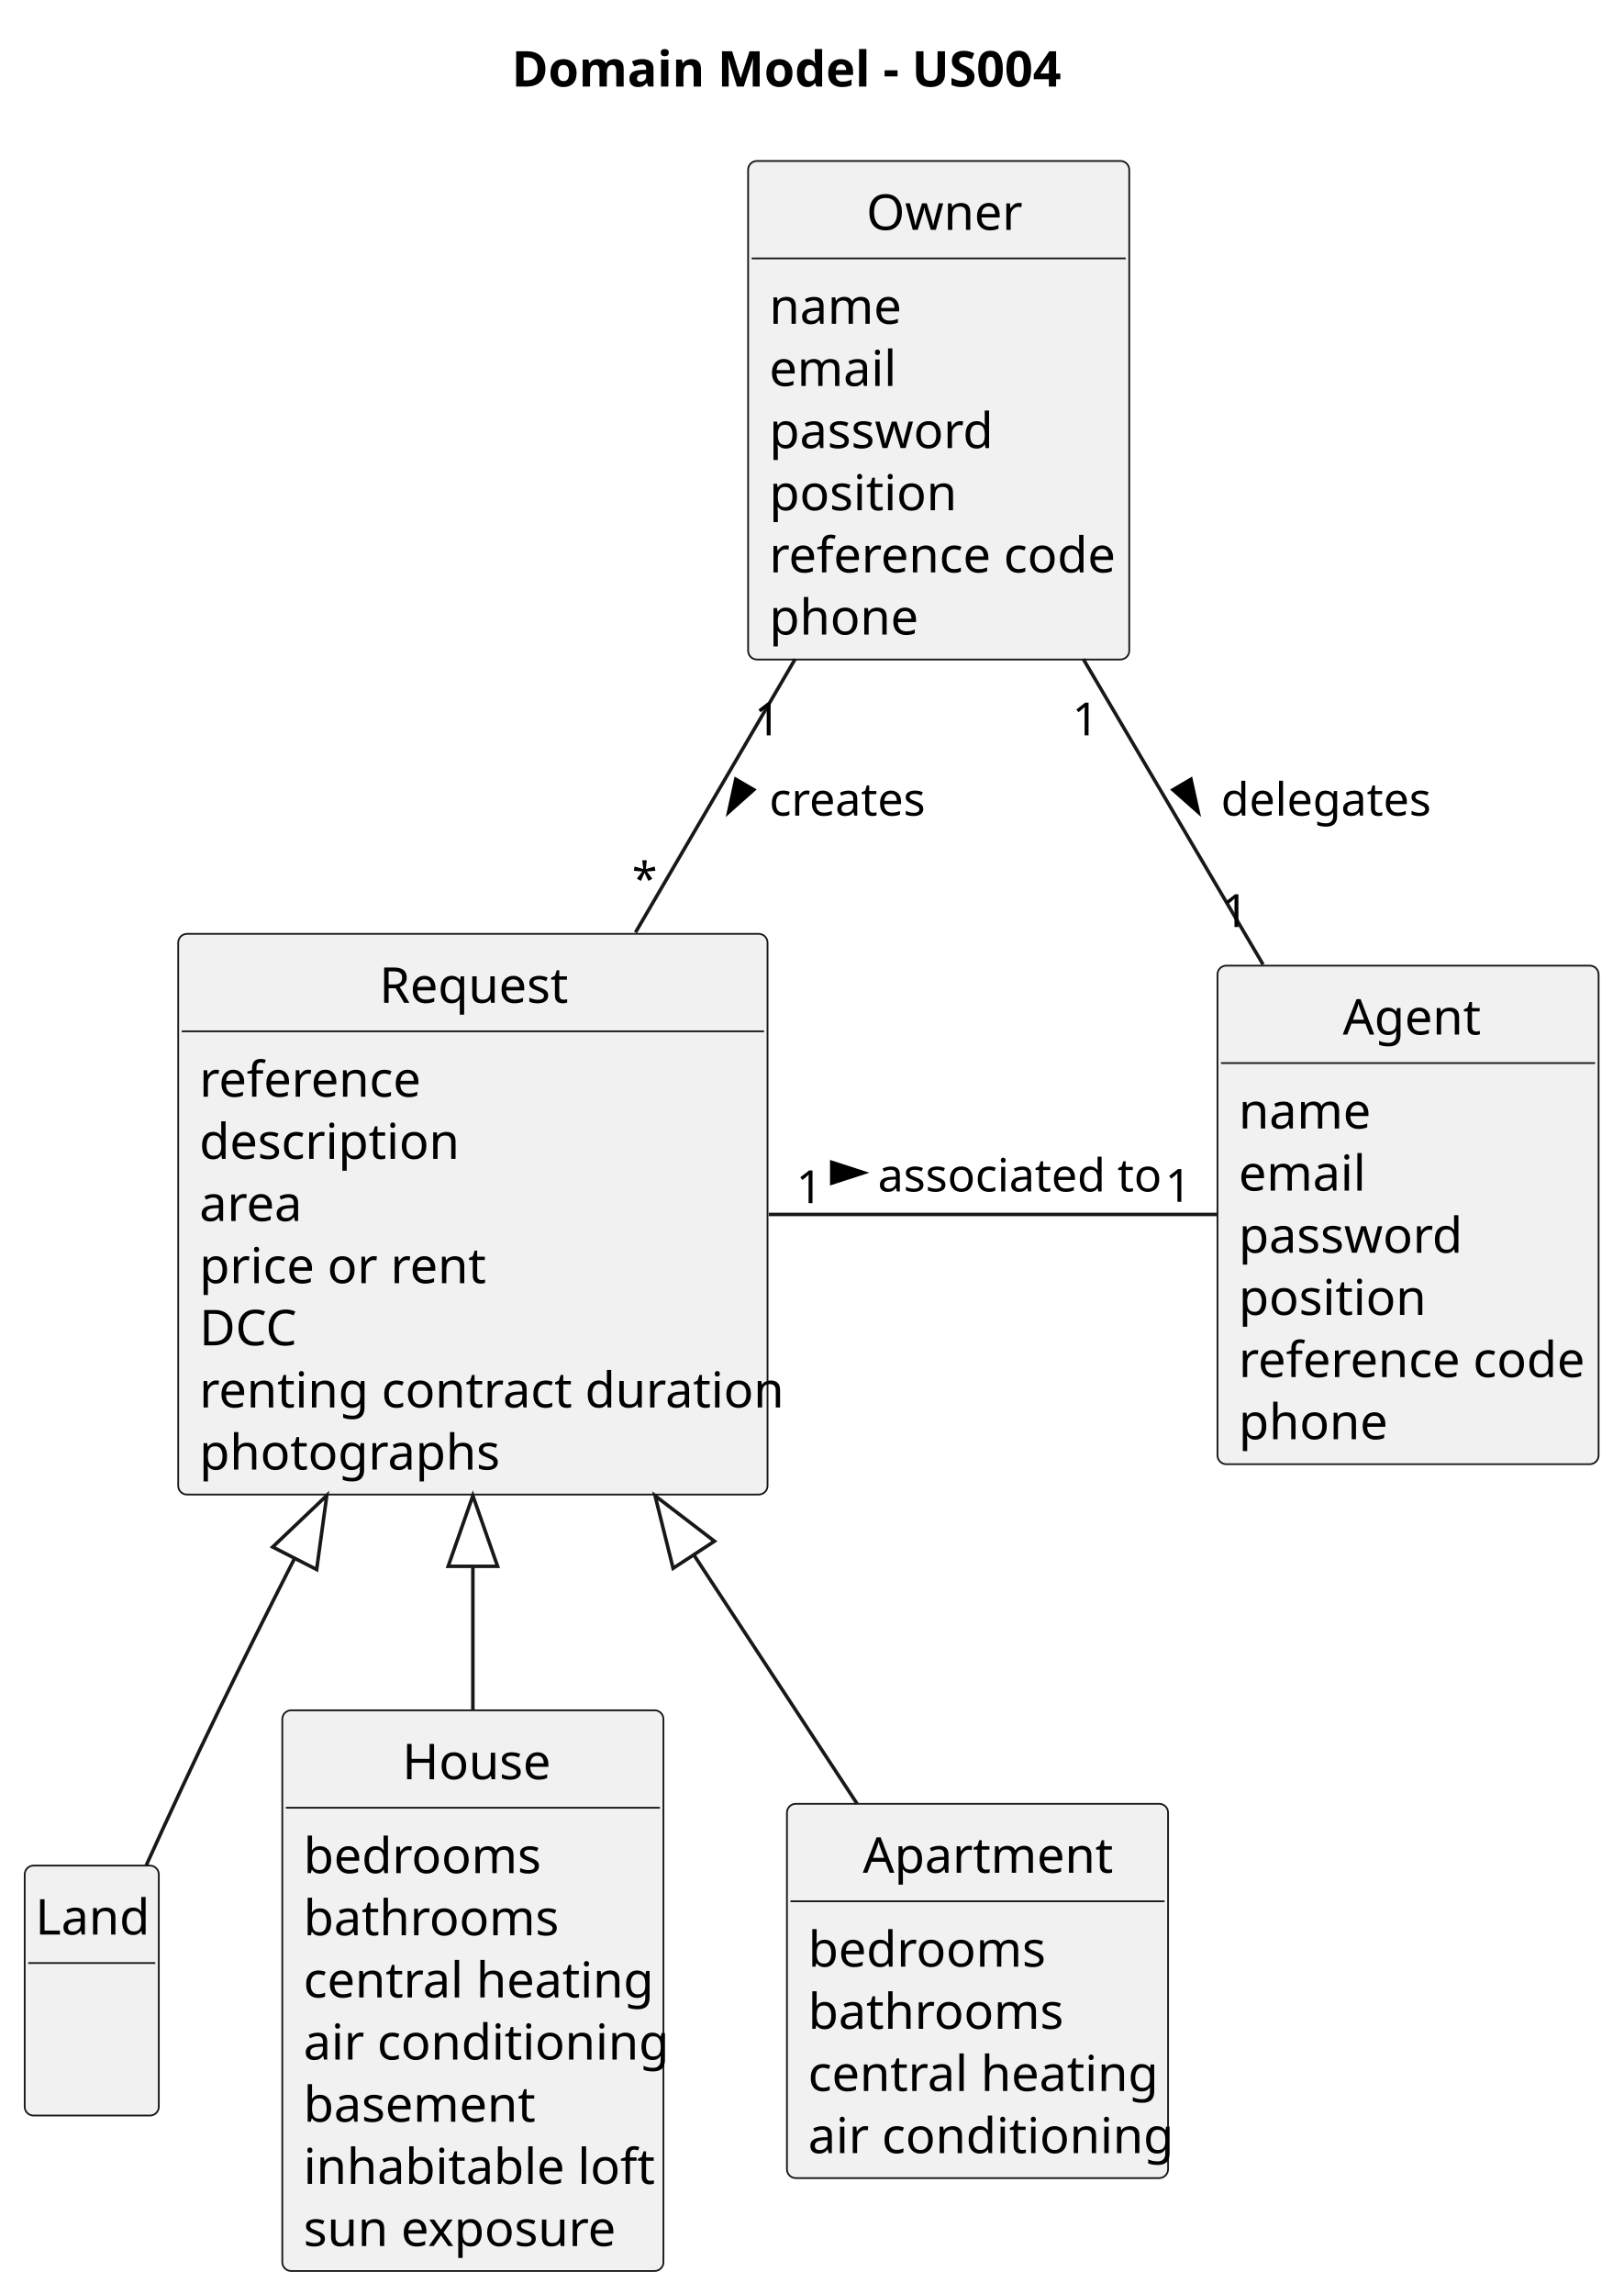
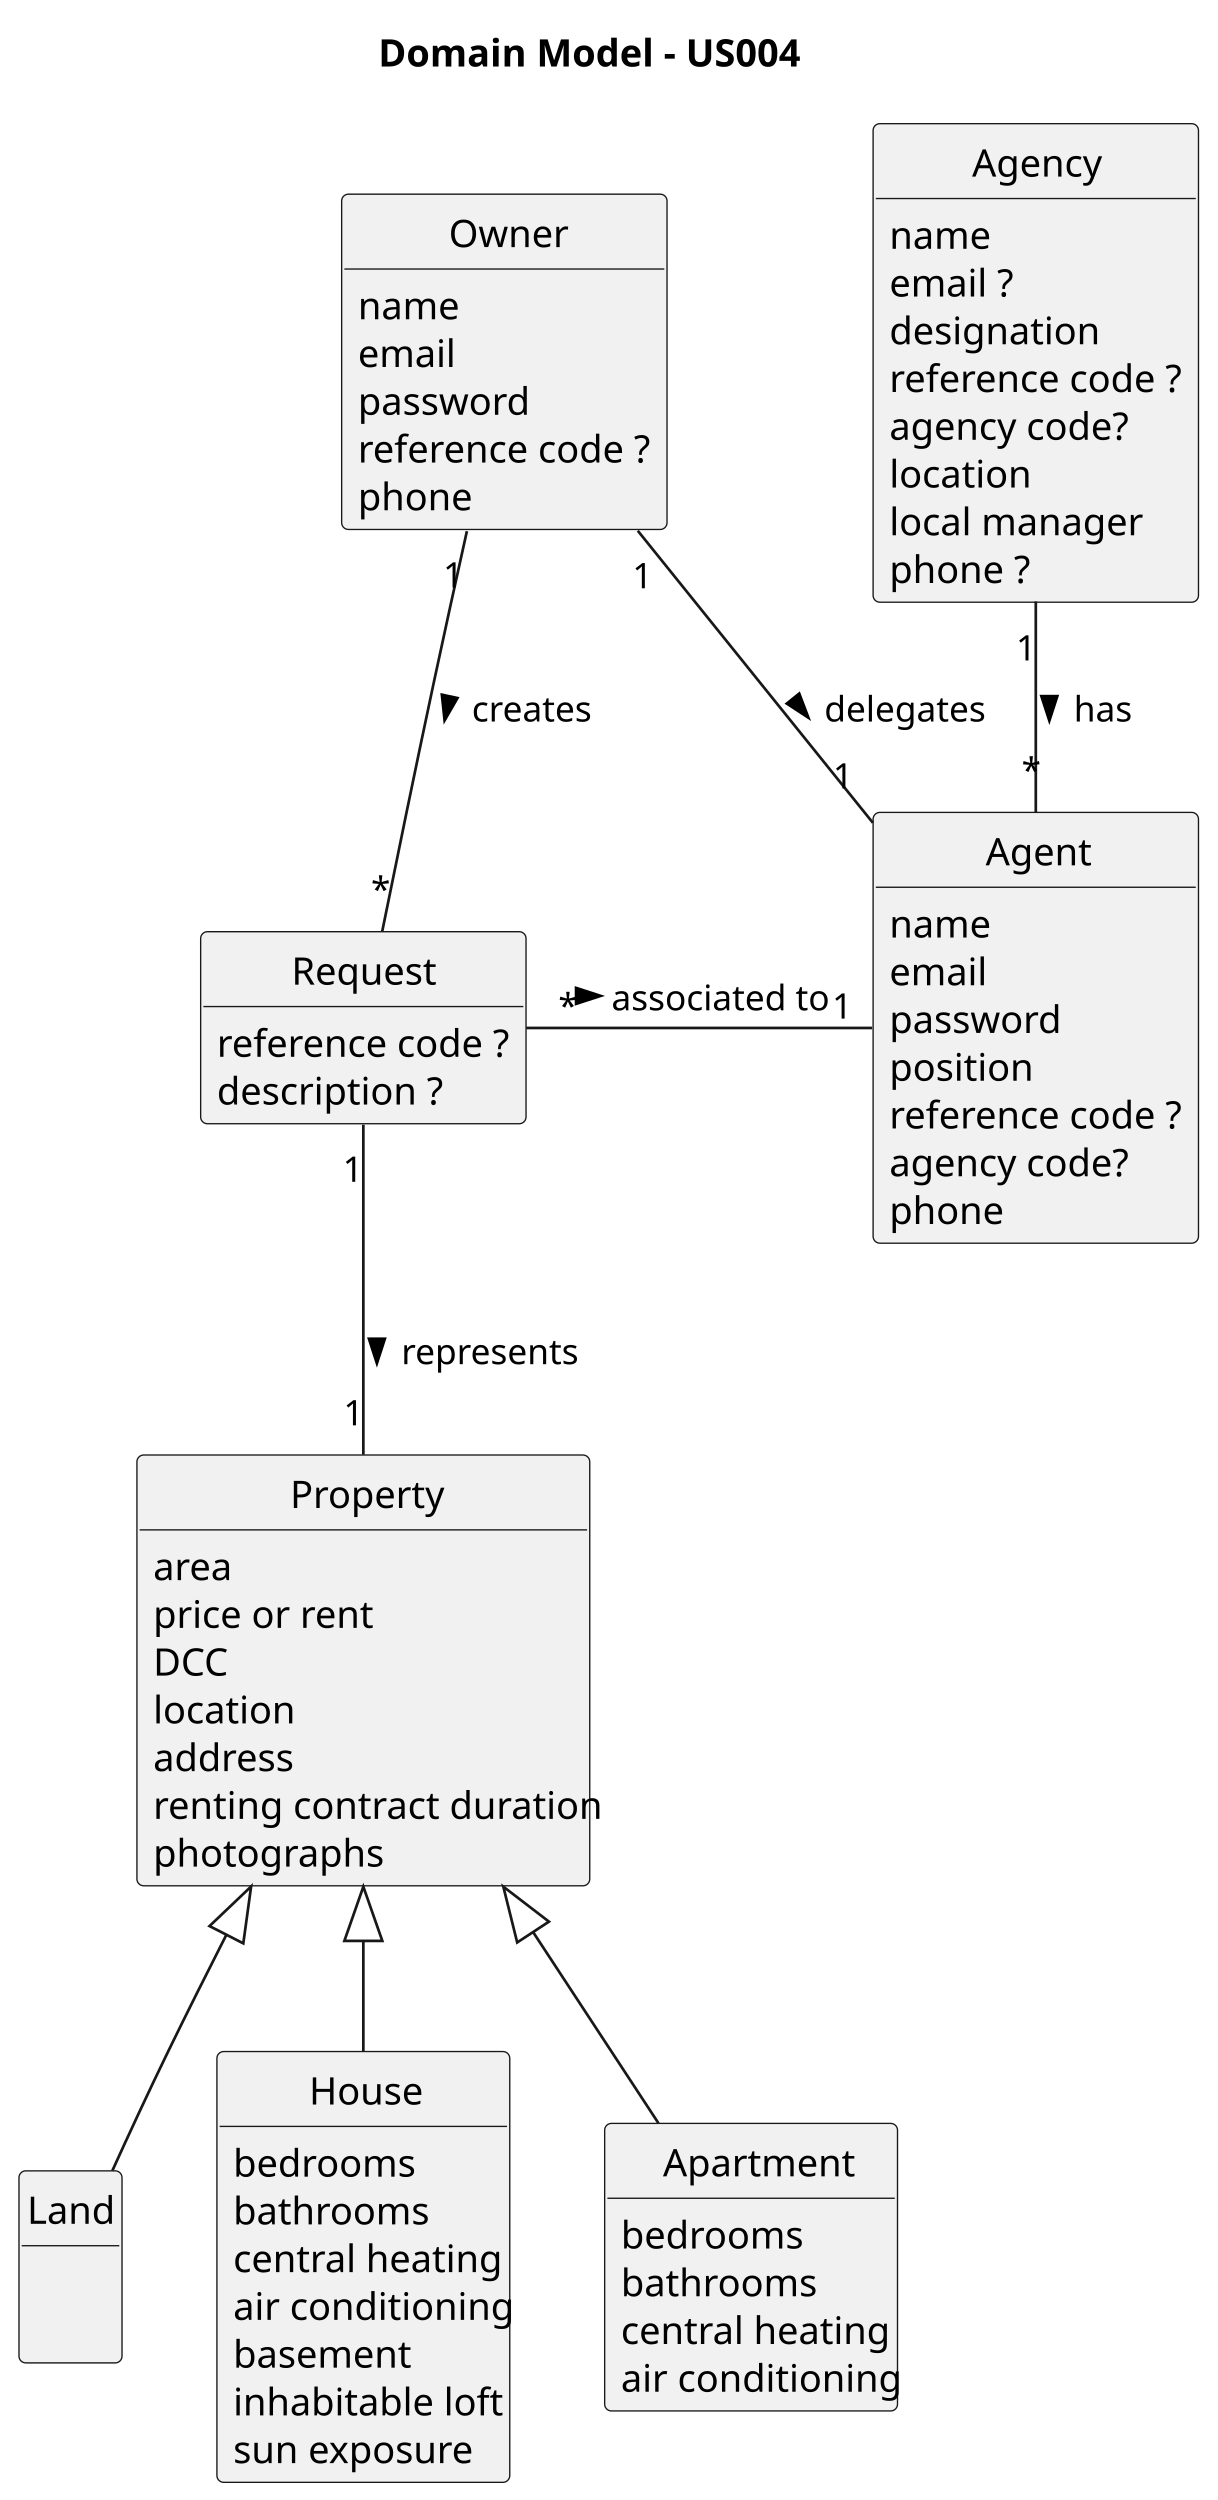
- <svg xmlns="http://www.w3.org/2000/svg" contentStyleType="text/css" height="650px" preserveAspectRatio="none" style="width:460px;height:650px;background:#FFFFFF;" version="1.1" viewBox="0 0 460 650" width="460px" zoomAndPan="magnify">
+ <svg xmlns="http://www.w3.org/2000/svg" contentStyleType="text/css" height="922px" preserveAspectRatio="none" style="width:449px;height:922px;background:#FFFFFF;" version="1.1" viewBox="0 0 449 922" width="449px" zoomAndPan="magnify">
  <defs />
  <g>
-     <text fill="#000000" font-family="sans-serif" font-size="14" font-weight="bold" lengthAdjust="spacing" textLength="156" x="145" y="24.533">Domain Model - US004</text>
+     <text fill="#000000" font-family="sans-serif" font-size="14" font-weight="bold" lengthAdjust="spacing" textLength="156" x="139.5" y="24.533">Domain Model - US004</text>
    <g id="elem_Request">
-       <rect codeLine="15" fill="#F1F1F1" height="158.875" id="Request" rx="2.5" ry="2.5" style="stroke:#181818;stroke-width:0.5;" width="167" x="50.5" y="264.609" />
-       <text fill="#000000" font-family="sans-serif" font-size="14" lengthAdjust="spacing" textLength="53" x="107.5" y="284.143">Request</text>
-       <line style="stroke:#181818;stroke-width:0.5;" x1="51.5" x2="216.5" y1="292.219" y2="292.219" />
-       <text fill="#000000" font-family="sans-serif" font-size="14" lengthAdjust="spacing" textLength="61" x="56.5" y="310.752">reference</text>
-       <text fill="#000000" font-family="sans-serif" font-size="14" lengthAdjust="spacing" textLength="69" x="56.5" y="328.361">description</text>
-       <text fill="#000000" font-family="sans-serif" font-size="14" lengthAdjust="spacing" textLength="29" x="56.5" y="345.971">area</text>
-       <text fill="#000000" font-family="sans-serif" font-size="14" lengthAdjust="spacing" textLength="77" x="56.5" y="363.58">price or rent</text>
-       <text fill="#000000" font-family="sans-serif" font-size="14" lengthAdjust="spacing" textLength="30" x="56.5" y="381.19">DCC</text>
-       <text fill="#000000" font-family="sans-serif" font-size="14" lengthAdjust="spacing" textLength="155" x="56.5" y="398.799">renting contract duration</text>
-       <text fill="#000000" font-family="sans-serif" font-size="14" lengthAdjust="spacing" textLength="80" x="56.5" y="416.408">photographs</text>
+       <rect codeLine="14" fill="#F1F1F1" height="70.828" id="Request" rx="2.5" ry="2.5" style="stroke:#181818;stroke-width:0.5;" width="120" x="74" y="343.609" />
+       <text fill="#000000" font-family="sans-serif" font-size="14" lengthAdjust="spacing" textLength="53" x="107.5" y="363.143">Request</text>
+       <line style="stroke:#181818;stroke-width:0.5;" x1="75" x2="193" y1="371.219" y2="371.219" />
+       <text fill="#000000" font-family="sans-serif" font-size="14" lengthAdjust="spacing" textLength="108" x="80" y="389.752">reference code ?</text>
+       <text fill="#000000" font-family="sans-serif" font-size="14" lengthAdjust="spacing" textLength="81" x="80" y="407.361">description ?</text>
+     </g>
+     <g id="elem_Property">
+       <rect codeLine="20" fill="#F1F1F1" height="158.875" id="Property" rx="2.5" ry="2.5" style="stroke:#181818;stroke-width:0.5;" width="167" x="50.5" y="536.609" />
+       <text fill="#000000" font-family="sans-serif" font-size="14" lengthAdjust="spacing" textLength="54" x="107" y="556.143">Property</text>
+       <line style="stroke:#181818;stroke-width:0.5;" x1="51.5" x2="216.5" y1="564.219" y2="564.219" />
+       <text fill="#000000" font-family="sans-serif" font-size="14" lengthAdjust="spacing" textLength="29" x="56.5" y="582.752">area</text>
+       <text fill="#000000" font-family="sans-serif" font-size="14" lengthAdjust="spacing" textLength="77" x="56.5" y="600.361">price or rent</text>
+       <text fill="#000000" font-family="sans-serif" font-size="14" lengthAdjust="spacing" textLength="30" x="56.5" y="617.971">DCC</text>
+       <text fill="#000000" font-family="sans-serif" font-size="14" lengthAdjust="spacing" textLength="49" x="56.5" y="635.58">location</text>
+       <text fill="#000000" font-family="sans-serif" font-size="14" lengthAdjust="spacing" textLength="51" x="56.5" y="653.189">address</text>
+       <text fill="#000000" font-family="sans-serif" font-size="14" lengthAdjust="spacing" textLength="155" x="56.5" y="670.799">renting contract duration</text>
+       <text fill="#000000" font-family="sans-serif" font-size="14" lengthAdjust="spacing" textLength="80" x="56.5" y="688.408">photographs</text>
    </g>
    <g id="elem_Land">
-       <rect codeLine="26" fill="#F1F1F1" height="70.828" id="Land" rx="2.5" ry="2.5" style="stroke:#181818;stroke-width:0.5;" width="38" x="7" y="528.609" />
-       <text fill="#000000" font-family="sans-serif" font-size="14" lengthAdjust="spacing" textLength="32" x="10" y="548.143">Land</text>
-       <line style="stroke:#181818;stroke-width:0.5;" x1="8" x2="44" y1="556.219" y2="556.219" />
-       <text fill="#000000" font-family="sans-serif" font-size="14" lengthAdjust="spacing" textLength="4" x="13" y="574.752"> </text>
-       <text fill="#000000" font-family="sans-serif" font-size="14" lengthAdjust="spacing" textLength="4" x="13" y="592.361"> </text>
+       <rect codeLine="31" fill="#F1F1F1" height="70.828" id="Land" rx="2.5" ry="2.5" style="stroke:#181818;stroke-width:0.5;" width="38" x="7" y="800.609" />
+       <text fill="#000000" font-family="sans-serif" font-size="14" lengthAdjust="spacing" textLength="32" x="10" y="820.143">Land</text>
+       <line style="stroke:#181818;stroke-width:0.5;" x1="8" x2="44" y1="828.219" y2="828.219" />
+       <text fill="#000000" font-family="sans-serif" font-size="14" lengthAdjust="spacing" textLength="4" x="13" y="846.752"> </text>
+       <text fill="#000000" font-family="sans-serif" font-size="14" lengthAdjust="spacing" textLength="4" x="13" y="864.361"> </text>
    </g>
    <g id="elem_House">
-       <rect codeLine="30" fill="#F1F1F1" height="158.875" id="House" rx="2.5" ry="2.5" style="stroke:#181818;stroke-width:0.5;" width="108" x="80" y="484.609" />
-       <text fill="#000000" font-family="sans-serif" font-size="14" lengthAdjust="spacing" textLength="40" x="114" y="504.143">House</text>
-       <line style="stroke:#181818;stroke-width:0.5;" x1="81" x2="187" y1="512.219" y2="512.219" />
-       <text fill="#000000" font-family="sans-serif" font-size="14" lengthAdjust="spacing" textLength="63" x="86" y="530.752">bedrooms</text>
-       <text fill="#000000" font-family="sans-serif" font-size="14" lengthAdjust="spacing" textLength="67" x="86" y="548.361">bathrooms</text>
-       <text fill="#000000" font-family="sans-serif" font-size="14" lengthAdjust="spacing" textLength="94" x="86" y="565.971">central heating</text>
-       <text fill="#000000" font-family="sans-serif" font-size="14" lengthAdjust="spacing" textLength="96" x="86" y="583.58">air conditioning</text>
-       <text fill="#000000" font-family="sans-serif" font-size="14" lengthAdjust="spacing" textLength="62" x="86" y="601.189">basement</text>
-       <text fill="#000000" font-family="sans-serif" font-size="14" lengthAdjust="spacing" textLength="92" x="86" y="618.799">inhabitable loft</text>
-       <text fill="#000000" font-family="sans-serif" font-size="14" lengthAdjust="spacing" textLength="85" x="86" y="636.408">sun exposure</text>
+       <rect codeLine="35" fill="#F1F1F1" height="158.875" id="House" rx="2.5" ry="2.5" style="stroke:#181818;stroke-width:0.5;" width="108" x="80" y="756.609" />
+       <text fill="#000000" font-family="sans-serif" font-size="14" lengthAdjust="spacing" textLength="40" x="114" y="776.143">House</text>
+       <line style="stroke:#181818;stroke-width:0.5;" x1="81" x2="187" y1="784.219" y2="784.219" />
+       <text fill="#000000" font-family="sans-serif" font-size="14" lengthAdjust="spacing" textLength="63" x="86" y="802.752">bedrooms</text>
+       <text fill="#000000" font-family="sans-serif" font-size="14" lengthAdjust="spacing" textLength="67" x="86" y="820.361">bathrooms</text>
+       <text fill="#000000" font-family="sans-serif" font-size="14" lengthAdjust="spacing" textLength="94" x="86" y="837.971">central heating</text>
+       <text fill="#000000" font-family="sans-serif" font-size="14" lengthAdjust="spacing" textLength="96" x="86" y="855.58">air conditioning</text>
+       <text fill="#000000" font-family="sans-serif" font-size="14" lengthAdjust="spacing" textLength="62" x="86" y="873.189">basement</text>
+       <text fill="#000000" font-family="sans-serif" font-size="14" lengthAdjust="spacing" textLength="92" x="86" y="890.799">inhabitable loft</text>
+       <text fill="#000000" font-family="sans-serif" font-size="14" lengthAdjust="spacing" textLength="85" x="86" y="908.408">sun exposure</text>
    </g>
    <g id="elem_Apartment">
-       <rect codeLine="40" fill="#F1F1F1" height="106.047" id="Apartment" rx="2.5" ry="2.5" style="stroke:#181818;stroke-width:0.5;" width="108" x="223" y="511.109" />
-       <text fill="#000000" font-family="sans-serif" font-size="14" lengthAdjust="spacing" textLength="65" x="244.5" y="530.643">Apartment</text>
-       <line style="stroke:#181818;stroke-width:0.5;" x1="224" x2="330" y1="538.719" y2="538.719" />
-       <text fill="#000000" font-family="sans-serif" font-size="14" lengthAdjust="spacing" textLength="63" x="229" y="557.252">bedrooms</text>
-       <text fill="#000000" font-family="sans-serif" font-size="14" lengthAdjust="spacing" textLength="67" x="229" y="574.861">bathrooms</text>
-       <text fill="#000000" font-family="sans-serif" font-size="14" lengthAdjust="spacing" textLength="94" x="229" y="592.471">central heating</text>
-       <text fill="#000000" font-family="sans-serif" font-size="14" lengthAdjust="spacing" textLength="96" x="229" y="610.08">air conditioning</text>
+       <rect codeLine="45" fill="#F1F1F1" height="106.047" id="Apartment" rx="2.5" ry="2.5" style="stroke:#181818;stroke-width:0.5;" width="108" x="223" y="783.109" />
+       <text fill="#000000" font-family="sans-serif" font-size="14" lengthAdjust="spacing" textLength="65" x="244.5" y="802.643">Apartment</text>
+       <line style="stroke:#181818;stroke-width:0.5;" x1="224" x2="330" y1="810.719" y2="810.719" />
+       <text fill="#000000" font-family="sans-serif" font-size="14" lengthAdjust="spacing" textLength="63" x="229" y="829.252">bedrooms</text>
+       <text fill="#000000" font-family="sans-serif" font-size="14" lengthAdjust="spacing" textLength="67" x="229" y="846.861">bathrooms</text>
+       <text fill="#000000" font-family="sans-serif" font-size="14" lengthAdjust="spacing" textLength="94" x="229" y="864.471">central heating</text>
+       <text fill="#000000" font-family="sans-serif" font-size="14" lengthAdjust="spacing" textLength="96" x="229" y="882.08">air conditioning</text>
    </g>
    <g id="elem_Agent">
-       <rect codeLine="47" fill="#F1F1F1" height="141.266" id="Agent" rx="2.5" ry="2.5" style="stroke:#181818;stroke-width:0.5;" width="108" x="345" y="273.609" />
-       <text fill="#000000" font-family="sans-serif" font-size="14" lengthAdjust="spacing" textLength="37" x="380.5" y="293.143">Agent</text>
-       <line style="stroke:#181818;stroke-width:0.5;" x1="346" x2="452" y1="301.219" y2="301.219" />
-       <text fill="#000000" font-family="sans-serif" font-size="14" lengthAdjust="spacing" textLength="35" x="351" y="319.752">name</text>
-       <text fill="#000000" font-family="sans-serif" font-size="14" lengthAdjust="spacing" textLength="33" x="351" y="337.361">email</text>
-       <text fill="#000000" font-family="sans-serif" font-size="14" lengthAdjust="spacing" textLength="60" x="351" y="354.971">password</text>
-       <text fill="#000000" font-family="sans-serif" font-size="14" lengthAdjust="spacing" textLength="49" x="351" y="372.58">position</text>
-       <text fill="#000000" font-family="sans-serif" font-size="14" lengthAdjust="spacing" textLength="96" x="351" y="390.19">reference code</text>
-       <text fill="#000000" font-family="sans-serif" font-size="14" lengthAdjust="spacing" textLength="40" x="351" y="407.799">phone</text>
+       <rect codeLine="52" fill="#F1F1F1" height="158.875" id="Agent" rx="2.5" ry="2.5" style="stroke:#181818;stroke-width:0.5;" width="120" x="322" y="299.609" />
+       <text fill="#000000" font-family="sans-serif" font-size="14" lengthAdjust="spacing" textLength="37" x="363.5" y="319.143">Agent</text>
+       <line style="stroke:#181818;stroke-width:0.5;" x1="323" x2="441" y1="327.219" y2="327.219" />
+       <text fill="#000000" font-family="sans-serif" font-size="14" lengthAdjust="spacing" textLength="35" x="328" y="345.752">name</text>
+       <text fill="#000000" font-family="sans-serif" font-size="14" lengthAdjust="spacing" textLength="33" x="328" y="363.361">email</text>
+       <text fill="#000000" font-family="sans-serif" font-size="14" lengthAdjust="spacing" textLength="60" x="328" y="380.971">password</text>
+       <text fill="#000000" font-family="sans-serif" font-size="14" lengthAdjust="spacing" textLength="49" x="328" y="398.58">position</text>
+       <text fill="#000000" font-family="sans-serif" font-size="14" lengthAdjust="spacing" textLength="108" x="328" y="416.19">reference code ?</text>
+       <text fill="#000000" font-family="sans-serif" font-size="14" lengthAdjust="spacing" textLength="89" x="328" y="433.799">agency code?</text>
+       <text fill="#000000" font-family="sans-serif" font-size="14" lengthAdjust="spacing" textLength="40" x="328" y="451.408">phone</text>
+     </g>
+     <g id="elem_Agency">
+       <rect codeLine="62" fill="#F1F1F1" height="176.484" id="Agency" rx="2.5" ry="2.5" style="stroke:#181818;stroke-width:0.5;" width="120" x="322" y="45.609" />
+       <text fill="#000000" font-family="sans-serif" font-size="14" lengthAdjust="spacing" textLength="47" x="358.5" y="65.143">Agency</text>
+       <line style="stroke:#181818;stroke-width:0.5;" x1="323" x2="441" y1="73.219" y2="73.219" />
+       <text fill="#000000" font-family="sans-serif" font-size="14" lengthAdjust="spacing" textLength="35" x="328" y="91.752">name</text>
+       <text fill="#000000" font-family="sans-serif" font-size="14" lengthAdjust="spacing" textLength="45" x="328" y="109.361">email ?</text>
+       <text fill="#000000" font-family="sans-serif" font-size="14" lengthAdjust="spacing" textLength="73" x="328" y="126.971">designation</text>
+       <text fill="#000000" font-family="sans-serif" font-size="14" lengthAdjust="spacing" textLength="108" x="328" y="144.58">reference code ?</text>
+       <text fill="#000000" font-family="sans-serif" font-size="14" lengthAdjust="spacing" textLength="89" x="328" y="162.19">agency code?</text>
+       <text fill="#000000" font-family="sans-serif" font-size="14" lengthAdjust="spacing" textLength="49" x="328" y="179.799">location</text>
+       <text fill="#000000" font-family="sans-serif" font-size="14" lengthAdjust="spacing" textLength="89" x="328" y="197.408">local manager</text>
+       <text fill="#000000" font-family="sans-serif" font-size="14" lengthAdjust="spacing" textLength="52" x="328" y="215.018">phone ?</text>
    </g>
    <g id="elem_Owner">
-       <rect codeLine="56" fill="#F1F1F1" height="141.266" id="Owner" rx="2.5" ry="2.5" style="stroke:#181818;stroke-width:0.5;" width="108" x="212" y="45.609" />
-       <text fill="#000000" font-family="sans-serif" font-size="14" lengthAdjust="spacing" textLength="41" x="245.5" y="65.143">Owner</text>
-       <line style="stroke:#181818;stroke-width:0.5;" x1="213" x2="319" y1="73.219" y2="73.219" />
-       <text fill="#000000" font-family="sans-serif" font-size="14" lengthAdjust="spacing" textLength="35" x="218" y="91.752">name</text>
-       <text fill="#000000" font-family="sans-serif" font-size="14" lengthAdjust="spacing" textLength="33" x="218" y="109.361">email</text>
-       <text fill="#000000" font-family="sans-serif" font-size="14" lengthAdjust="spacing" textLength="60" x="218" y="126.971">password</text>
-       <text fill="#000000" font-family="sans-serif" font-size="14" lengthAdjust="spacing" textLength="49" x="218" y="144.58">position</text>
-       <text fill="#000000" font-family="sans-serif" font-size="14" lengthAdjust="spacing" textLength="96" x="218" y="162.19">reference code</text>
-       <text fill="#000000" font-family="sans-serif" font-size="14" lengthAdjust="spacing" textLength="40" x="218" y="179.799">phone</text>
+       <rect codeLine="76" fill="#F1F1F1" height="123.656" id="Owner" rx="2.5" ry="2.5" style="stroke:#181818;stroke-width:0.5;" width="120" x="126" y="71.609" />
+       <text fill="#000000" font-family="sans-serif" font-size="14" lengthAdjust="spacing" textLength="41" x="165.5" y="91.143">Owner</text>
+       <line style="stroke:#181818;stroke-width:0.5;" x1="127" x2="245" y1="99.219" y2="99.219" />
+       <text fill="#000000" font-family="sans-serif" font-size="14" lengthAdjust="spacing" textLength="35" x="132" y="117.752">name</text>
+       <text fill="#000000" font-family="sans-serif" font-size="14" lengthAdjust="spacing" textLength="33" x="132" y="135.361">email</text>
+       <text fill="#000000" font-family="sans-serif" font-size="14" lengthAdjust="spacing" textLength="60" x="132" y="152.971">password</text>
+       <text fill="#000000" font-family="sans-serif" font-size="14" lengthAdjust="spacing" textLength="108" x="132" y="170.58">reference code ?</text>
+       <text fill="#000000" font-family="sans-serif" font-size="14" lengthAdjust="spacing" textLength="40" x="132" y="188.19">phone</text>
    </g>
-     <g id="link_Request_Land">
-       <path d="M83.43,441.659 C76.13,455.999 68.8,470.649 62,484.609 C55.04,498.899 47.67,514.809 41.43,528.559 " fill="none" id="Request-backto-Land" style="stroke:#181818;stroke-width:1.0;" />
-       <polygon fill="none" points="77.27,438.339,92.61,423.729,89.73,444.719,77.27,438.339" style="stroke:#181818;stroke-width:1.0;" />
+     <g id="link_Property_Land">
+       <path d="M83.43,713.659 C76.13,727.999 68.8,742.649 62,756.609 C55.04,770.899 47.67,786.809 41.43,800.559 " fill="none" id="Property-backto-Land" style="stroke:#181818;stroke-width:1.0;" />
+       <polygon fill="none" points="77.27,710.339,92.61,695.729,89.73,716.719,77.27,710.339" style="stroke:#181818;stroke-width:1.0;" />
    </g>
-     <g id="link_Request_House">
-       <path d="M134,444.099 C134,457.649 134,471.409 134,484.519 " fill="none" id="Request-backto-House" style="stroke:#181818;stroke-width:1.0;" />
-       <polygon fill="none" points="127,443.809,134,423.809,141,443.809,127,443.809" style="stroke:#181818;stroke-width:1.0;" />
+     <g id="link_Property_House">
+       <path d="M134,716.099 C134,729.649 134,743.409 134,756.519 " fill="none" id="Property-backto-House" style="stroke:#181818;stroke-width:1.0;" />
+       <polygon fill="none" points="127,715.809,134,695.809,141,715.809,127,715.809" style="stroke:#181818;stroke-width:1.0;" />
    </g>
-     <g id="link_Request_Apartment">
-       <path d="M196.74,440.759 C212.59,464.919 229.02,489.969 242.86,511.069 " fill="none" id="Request-backto-Apartment" style="stroke:#181818;stroke-width:1.0;" />
-       <polygon fill="none" points="190.74,444.379,185.63,423.809,202.45,436.699,190.74,444.379" style="stroke:#181818;stroke-width:1.0;" />
+     <g id="link_Property_Apartment">
+       <path d="M196.74,712.759 C212.59,736.919 229.02,761.969 242.86,783.069 " fill="none" id="Property-backto-Apartment" style="stroke:#181818;stroke-width:1.0;" />
+       <polygon fill="none" points="190.74,716.379,185.63,695.809,202.45,708.699,190.74,716.379" style="stroke:#181818;stroke-width:1.0;" />
+     </g>
+     <g id="link_Request_Property">
+       <path codeLine="93" d="M134,414.789 C134,446.699 134,495.209 134,536.499 " fill="none" id="Request-Property" style="stroke:#181818;stroke-width:1.0;" />
+       <polygon fill="#000000" points="139,502.785,141.939,493.74,136.061,493.74,139,502.785" style="stroke:#000000;stroke-width:1.0;" />
+       <text fill="#000000" font-family="sans-serif" font-size="13" lengthAdjust="spacing" textLength="61" x="148" y="503.104">represents</text>
+       <text fill="#000000" font-family="sans-serif" font-size="13" lengthAdjust="spacing" textLength="7" x="126.398" y="435.837">1</text>
+       <text fill="#000000" font-family="sans-serif" font-size="13" lengthAdjust="spacing" textLength="7" x="126.666" y="525.667">1</text>
+     </g>
+     <g id="link_Agency_Agent">
+       <path codeLine="94" d="M382,221.829 C382,247.209 382,274.779 382,299.589 " fill="none" id="Agency-Agent" style="stroke:#181818;stroke-width:1.0;" />
+       <polygon fill="#000000" points="387,265.785,389.939,256.74,384.061,256.74,387,265.785" style="stroke:#000000;stroke-width:1.0;" />
+       <text fill="#000000" font-family="sans-serif" font-size="13" lengthAdjust="spacing" textLength="21" x="396" y="266.104">has</text>
+       <text fill="#000000" font-family="sans-serif" font-size="13" lengthAdjust="spacing" textLength="7" x="374.699" y="243.588">1</text>
+       <text fill="#000000" font-family="sans-serif" font-size="13" lengthAdjust="spacing" textLength="5" x="376.762" y="288.765">*</text>
    </g>
    <g id="link_Owner_Request">
-       <path codeLine="74" d="M225.32,186.759 C211,211.269 194.81,238.989 180.08,264.209 " fill="none" id="Owner-Request" style="stroke:#181818;stroke-width:1.0;" />
-       <polygon fill="#000000" points="206.478,230.103,213.578,223.775,208.502,220.81,206.478,230.103" style="stroke:#000000;stroke-width:1.0;" />
-       <text fill="#000000" font-family="sans-serif" font-size="13" lengthAdjust="spacing" textLength="43" x="218" y="231.105">creates</text>
-       <text fill="#000000" font-family="sans-serif" font-size="13" lengthAdjust="spacing" textLength="7" x="213.764" y="208.37">1</text>
-       <text fill="#000000" font-family="sans-serif" font-size="13" lengthAdjust="spacing" textLength="5" x="179.097" y="253.623">*</text>
+       <path codeLine="95" d="M172.19,195.899 C168.2,213.839 163.87,233.499 160,251.609 C153.37,282.629 146.12,318.009 140.97,343.449 " fill="none" id="Owner-Request" style="stroke:#181818;stroke-width:1.0;" />
+       <polygon fill="#000000" points="163.965,265.677,168.713,257.436,162.962,256.219,163.965,265.677" style="stroke:#000000;stroke-width:1.0;" />
+       <text fill="#000000" font-family="sans-serif" font-size="13" lengthAdjust="spacing" textLength="43" x="174" y="266.104">creates</text>
+       <text fill="#000000" font-family="sans-serif" font-size="13" lengthAdjust="spacing" textLength="7" x="163.405" y="216.679">1</text>
+       <text fill="#000000" font-family="sans-serif" font-size="13" lengthAdjust="spacing" textLength="5" x="136.822" y="332.672">*</text>
    </g>
    <g id="link_Request_Agent">
-       <path codeLine="75" d="M217.85,344.109 C259.4,344.109 308.35,344.109 344.89,344.109 " fill="none" id="Request-Agent" style="stroke:#181818;stroke-width:1.0;" />
-       <polygon fill="#000000" points="244.75,332.285,235.705,329.346,235.705,335.224,244.75,332.285" style="stroke:#000000;stroke-width:1.0;" />
-       <text fill="#000000" font-family="sans-serif" font-size="13" lengthAdjust="spacing" textLength="78" x="248.75" y="337.604">associated to</text>
-       <text fill="#000000" font-family="sans-serif" font-size="13" lengthAdjust="spacing" textLength="7" x="225.63" y="340.913">1</text>
-       <text fill="#000000" font-family="sans-serif" font-size="13" lengthAdjust="spacing" textLength="7" x="330.149" y="340.535">1</text>
+       <path codeLine="96" d="M194.03,379.109 C232.74,379.109 282.89,379.109 321.66,379.109 " fill="none" id="Request-Agent" style="stroke:#181818;stroke-width:1.0;" />
+       <polygon fill="#000000" points="221.5,367.285,212.455,364.346,212.455,370.224,221.5,367.285" style="stroke:#000000;stroke-width:1.0;" />
+       <text fill="#000000" font-family="sans-serif" font-size="13" lengthAdjust="spacing" textLength="78" x="225.5" y="372.604">associated to</text>
+       <text fill="#000000" font-family="sans-serif" font-size="13" lengthAdjust="spacing" textLength="5" x="205.895" y="375.661">*</text>
+       <text fill="#000000" font-family="sans-serif" font-size="13" lengthAdjust="spacing" textLength="7" x="306.88" y="375.659">1</text>
    </g>
    <g id="link_Owner_Agent">
-       <path codeLine="76" d="M306.99,186.759 C323.17,214.259 341.73,245.789 357.92,273.299 " fill="none" id="Owner-Agent" style="stroke:#181818;stroke-width:1.0;" />
-       <polygon fill="#000000" points="339.536,230.094,337.481,220.808,332.416,223.79,339.536,230.094" style="stroke:#000000;stroke-width:1.0;" />
-       <text fill="#000000" font-family="sans-serif" font-size="13" lengthAdjust="spacing" textLength="56" x="346" y="231.105">delegates</text>
-       <text fill="#000000" font-family="sans-serif" font-size="13" lengthAdjust="spacing" textLength="7" x="303.856" y="208.37">1</text>
-       <text fill="#000000" font-family="sans-serif" font-size="13" lengthAdjust="spacing" textLength="7" x="346.323" y="262.672">1</text>
+       <path codeLine="97" d="M235.21,195.739 C261.51,228.419 294.12,268.929 321.92,303.459 " fill="none" id="Owner-Agent" style="stroke:#181818;stroke-width:1.0;" />
+       <polygon fill="#000000" points="298.135,264.68,294.753,255.791,290.174,259.477,298.135,264.68" style="stroke:#000000;stroke-width:1.0;" />
+       <text fill="#000000" font-family="sans-serif" font-size="13" lengthAdjust="spacing" textLength="56" x="304" y="266.104">delegates</text>
+       <text fill="#000000" font-family="sans-serif" font-size="13" lengthAdjust="spacing" textLength="7" x="233.209" y="216.943">1</text>
+       <text fill="#000000" font-family="sans-serif" font-size="13" lengthAdjust="spacing" textLength="7" x="307.171" y="290.789">1</text>
    </g>
  </g>
</svg>
